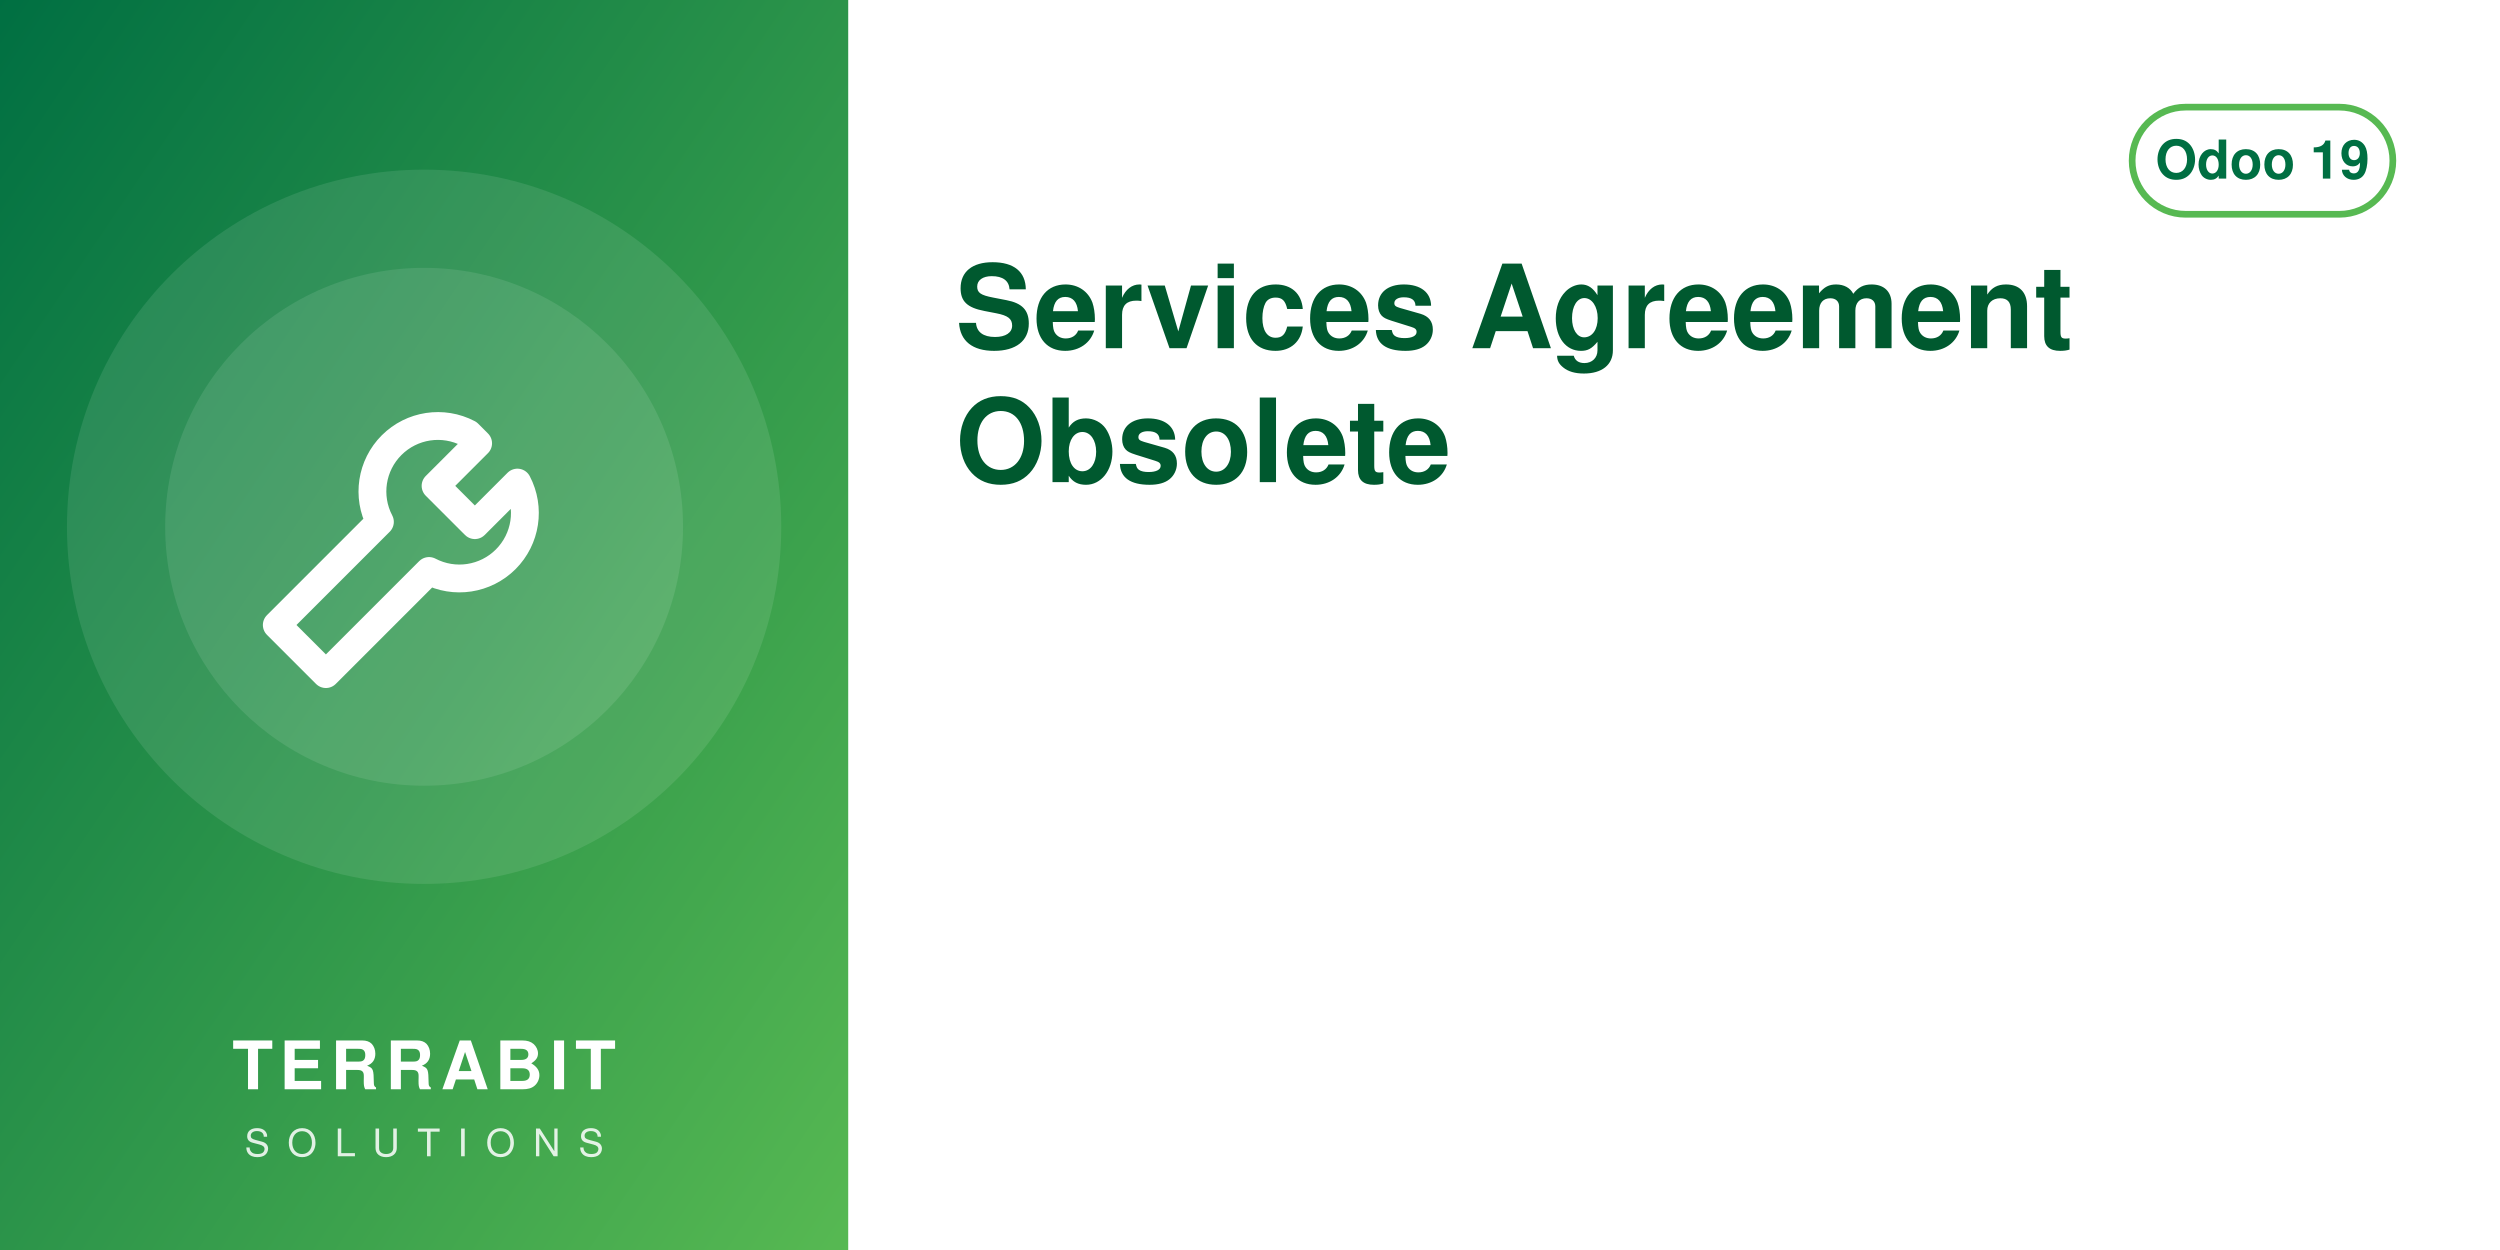
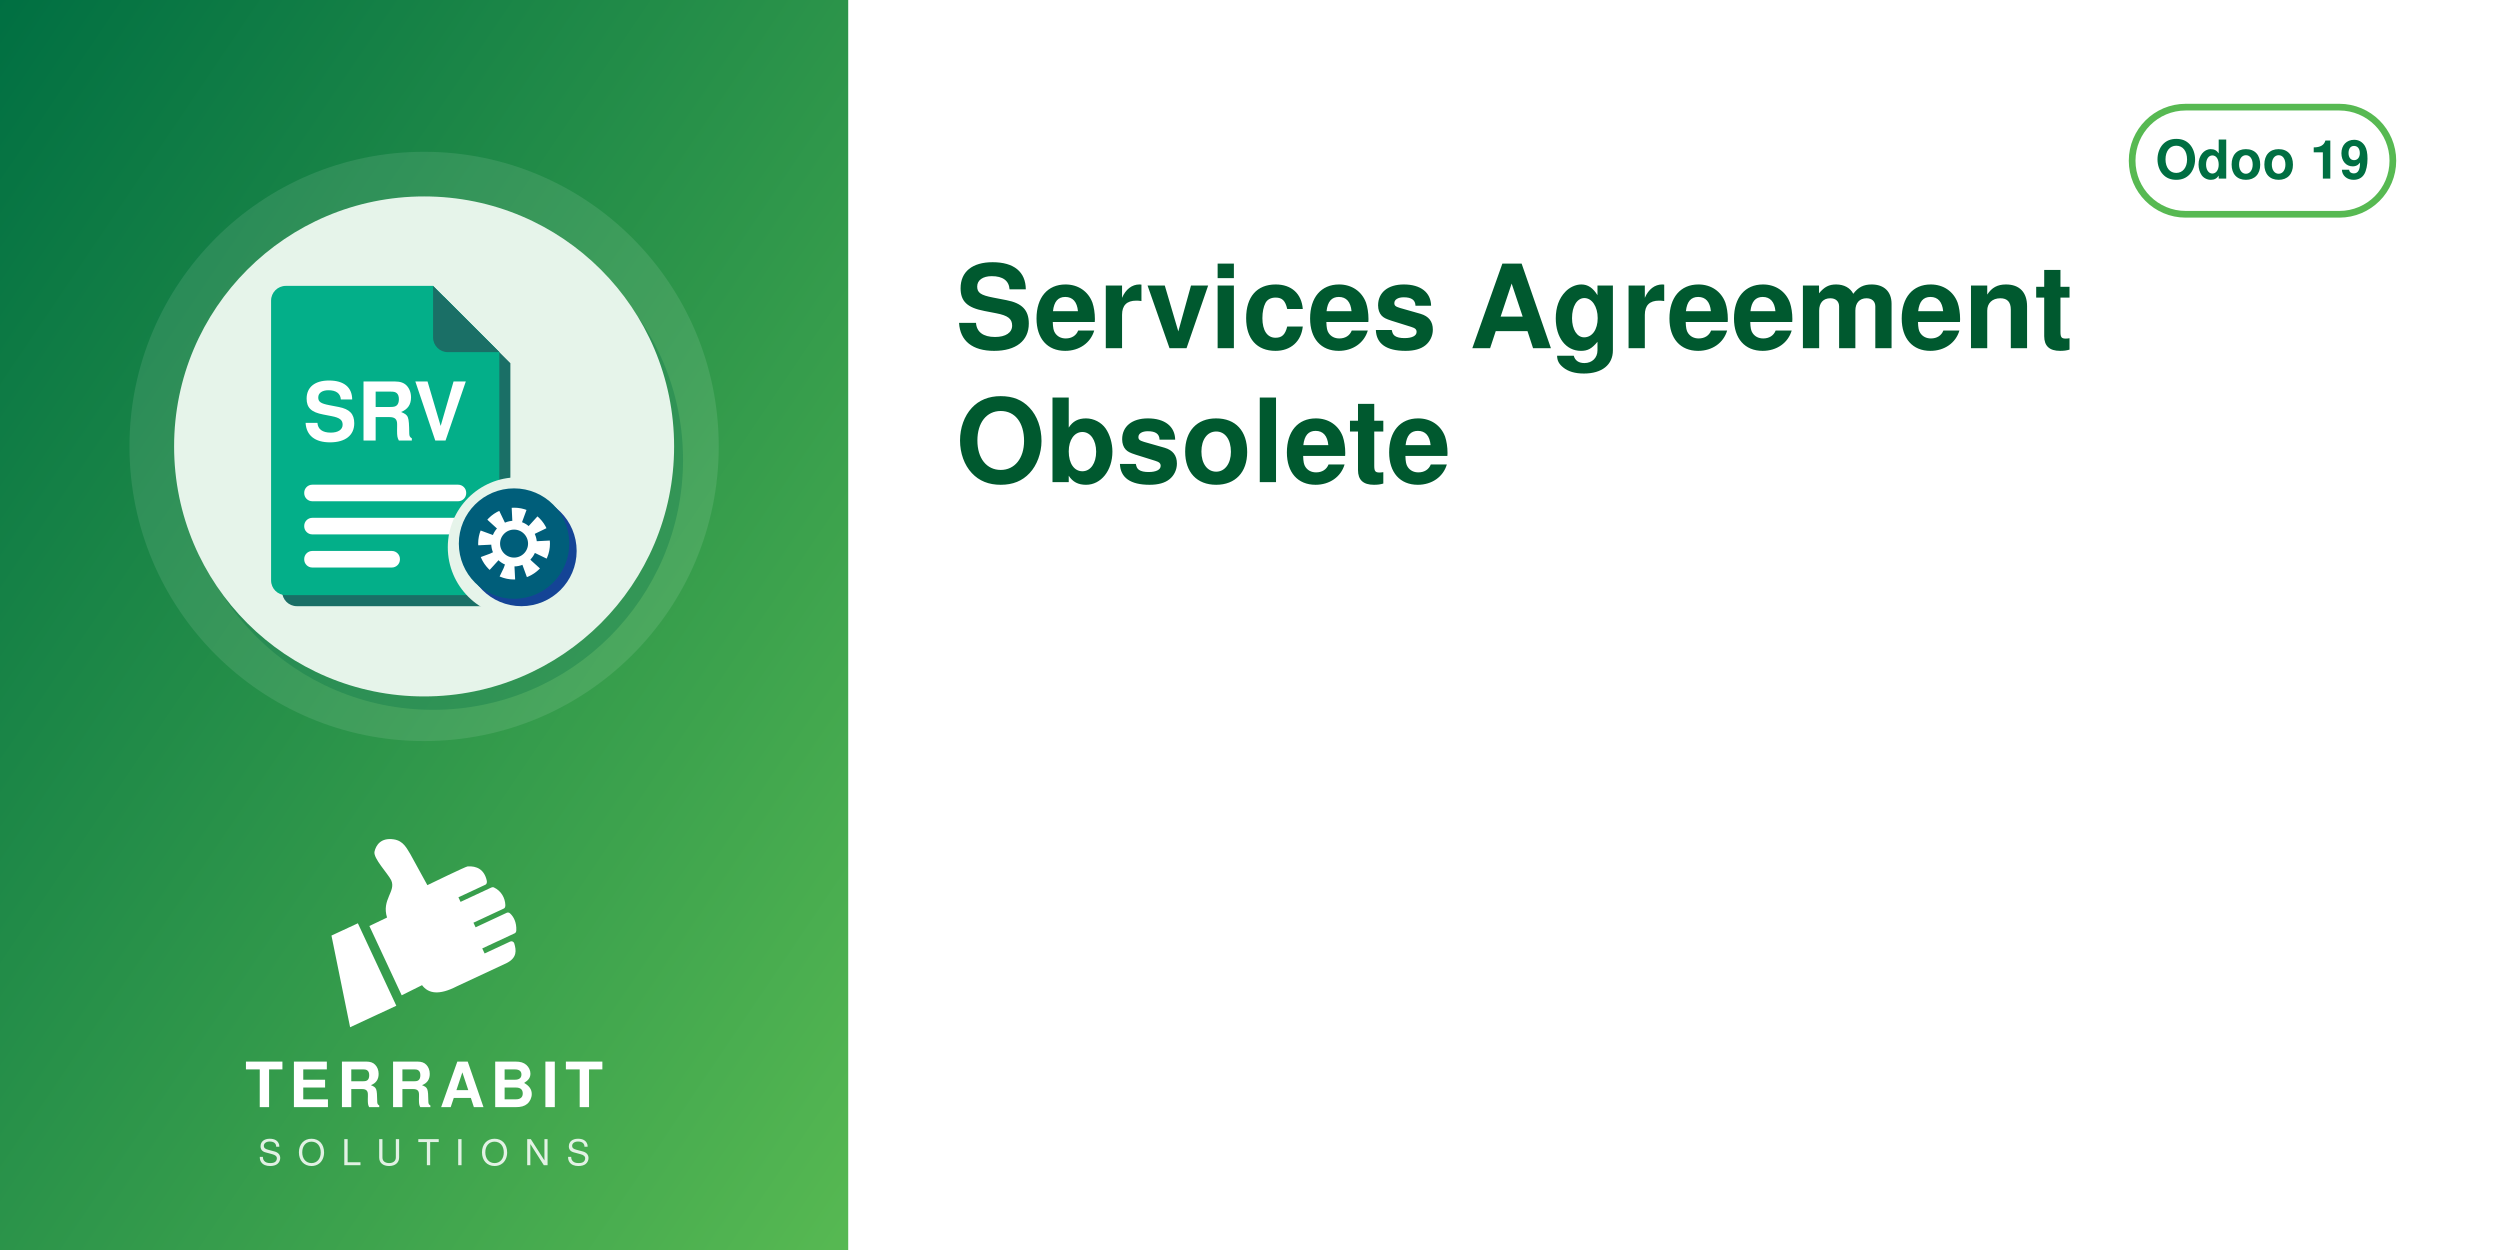
<svg xmlns="http://www.w3.org/2000/svg" width="560" height="280" viewBox="0 0 560 280">
  <defs>
    <linearGradient id="g" x1="0" y1="0" x2="1" y2="1">
      <stop offset="0" stop-color="#006F42" />
      <stop offset="1" stop-color="#57B952" />
    </linearGradient>
  </defs>
  <rect width="560" height="280" fill="#FFFFFF" />
  <rect width="190" height="280" fill="url(#g)" />
-   <circle cx="95.0" cy="118" r="80" fill="white" opacity="0.10" />
-   <circle cx="95.0" cy="118" r="58" fill="white" opacity="0.10" />
-   <svg x="51.0" y="74.0" width="88" height="88" viewBox="0 0 24 24">
-     <g fill="none" stroke="white" stroke-width="1.7" stroke-linecap="round" stroke-linejoin="round">
-       <path d="M14.7 6.3a4 4 0 0 0-5.4 5.4L3 18l3 3 6.3-6.3a4 4 0 0 0 5.4-5.4l-2.6 2.6-2.4-2.4 2.6-2.6z" />
+   <circle cx="95.0" cy="100" r="66" fill="white" opacity="0.10" />
+   <circle cx="97.0" cy="103" r="56" fill="#006F42" opacity="0.30" />
+   <circle cx="95.0" cy="100" r="56" fill="#E6F4EA" />
+   <svg x="54.0" y="59.0" width="82" height="82" viewBox="0 0 100 100" preserveAspectRatio="xMidYMid meet">
+     <g transform="translate(-1.86,0.11) scale(1.0057)">
+       <defs>
+         <mask id="mi-cut" maskUnits="userSpaceOnUse" x="-20" y="-20" width="140" height="140">
+           <rect x="-20" y="-20" width="140" height="140" fill="#fff" />
+           <circle cx="77" cy="77" r="19" fill="#000" />
+         </mask>
+       </defs>
+       <g mask="url(#mi-cut)">
+         <g transform="translate(3,3)" fill="#1A6F66">
+           <path d="M14,6 h40 l18,18 v62 a4,4 0 0 1 -4,4 h-54 a4,4 0 0 1 -4,-4 v-76 a4,4 0 0 1 4,-4z" />
+         </g>
+         <g fill="#03AF89">
+           <path d="M14,6 h40 l18,18 v62 a4,4 0 0 1 -4,4 h-54 a4,4 0 0 1 -4,-4 v-76 a4,4 0 0 1 4,-4z" />
+         </g>
+         <path d="M54,6 v14 a4,4 0 0 0 4,4 h14z" fill="#1A6F66" />
+         <text x="41" y="48" font-family="Helvetica, Arial, sans-serif" font-weight="bold" font-size="22" fill="#FFFFFF" text-anchor="middle">SRV</text>
+         <rect x="19" y="60" width="44" height="4.5" rx="2.2" fill="#FFFFFF" />
+         <rect x="19" y="69" width="44" height="4.5" rx="2.2" fill="#FFFFFF" />
+         <rect x="19" y="78" width="26" height="4.5" rx="2.2" fill="#FFFFFF" />
+       </g>
+       <circle cx="78" cy="78" r="15" fill="#144496" />
+       <circle cx="76" cy="76" r="15" fill="#005E7A" />
+       <circle cx="76" cy="76" r="7.5" fill="none" stroke="#FFFFFF" stroke-width="4.5" stroke-dasharray="3.2 2.6" />
+       <circle cx="76" cy="76" r="5" fill="none" stroke="#FFFFFF" stroke-width="2.4" />
    </g>
  </svg>
-   <text x="95.0" y="244" text-anchor="middle" font-family="Helvetica,Arial,sans-serif" font-size="15" font-weight="800" letter-spacing="1.5" fill="white">TERRABIT</text>
-   <text x="95.0" y="259" text-anchor="middle" font-family="Helvetica,Arial,sans-serif" font-size="8.5" font-weight="500" letter-spacing="4" fill="white" opacity="0.85">SOLUTIONS</text>
+   <svg x="72.0" y="186" width="46" height="46" viewBox="4045 2535 3400 3400" preserveAspectRatio="xMidYMid meet">
+     <path fill="#FFFFFF" d="M4648.32 4073.59l636.59 1365.17 -765.09 355.96 -308.63 -1517.87 437.13 -203.26zm725.61 1192.32l336.75 -167.88c105.65,140.85 282.69,170.72 576.82,18.8l819.92 -382.33c181.4,-90.13 164.26,-214.57 130.07,-328.43 -4.28,-14.25 -13.68,-24.81 -27.34,-30.7 -13.67,-5.89 -27.61,-5.11 -41.09,1.18l-422.32 196.93 -39.04 -83.72 538.07 -250.91c16.64,-7.76 24.7,-27.69 25.58,-46.04 6.48,-134.33 -44.36,-230.89 -105.84,-285.23 -15.2,-13.44 -35.71,-15.59 -54.12,-7l-513.92 239.64 -35.6 -76.34 506.31 -236.1c17.69,-8.25 22.52,-36.93 21.83,-56.45 -4.1,-117.31 -67.62,-232.74 -187.72,-290.66 -13.94,-6.72 -28.64,-6.36 -42.69,0.19l-511.21 238.38 -35.37 -75.86 448.98 -209.36c20.44,-9.53 25.81,-42.28 21.02,-64.32 -41.02,-189.07 -167.92,-247.8 -318.14,-237.87 -29.39,1.94 -589.86,273.16 -665.95,310.54l-281.84 -513.57c-59.06,-93.13 -112.7,-221.7 -276.47,-245.13 -211.24,-30.22 -291.56,94.38 -316.89,203.13 -25.32,108.75 223.84,365.99 276.05,473.69 85.52,184.27 -161.86,318.11 -68.41,617.99l-292.54 139.94 535.09 1147.51z" />
+   </svg>
+   <text x="95.0" y="248" text-anchor="middle" font-family="Helvetica,Arial,sans-serif" font-size="14" font-weight="800" letter-spacing="1.4" fill="white">TERRABIT</text>
+   <text x="95.0" y="261" text-anchor="middle" font-family="Helvetica,Arial,sans-serif" font-size="8" font-weight="500" letter-spacing="3.6" fill="white" opacity="0.85">SOLUTIONS</text>
  <g>
    <rect x="477.6" y="24" width="58.4" height="24" rx="12" fill="none" stroke="#57B952" stroke-width="1.5" />
    <text x="506.8" y="40" text-anchor="middle" font-family="Helvetica,Arial,sans-serif" font-size="12" font-weight="700" fill="#006F42">Odoo 19</text>
  </g>
  <text x="214" y="78" font-family="Helvetica,Arial,sans-serif" font-size="26" font-weight="700" fill="#00592F">Services Agreement</text>
  <text x="214" y="108" font-family="Helvetica,Arial,sans-serif" font-size="26" font-weight="700" fill="#00592F">Obsolete</text>
</svg>
